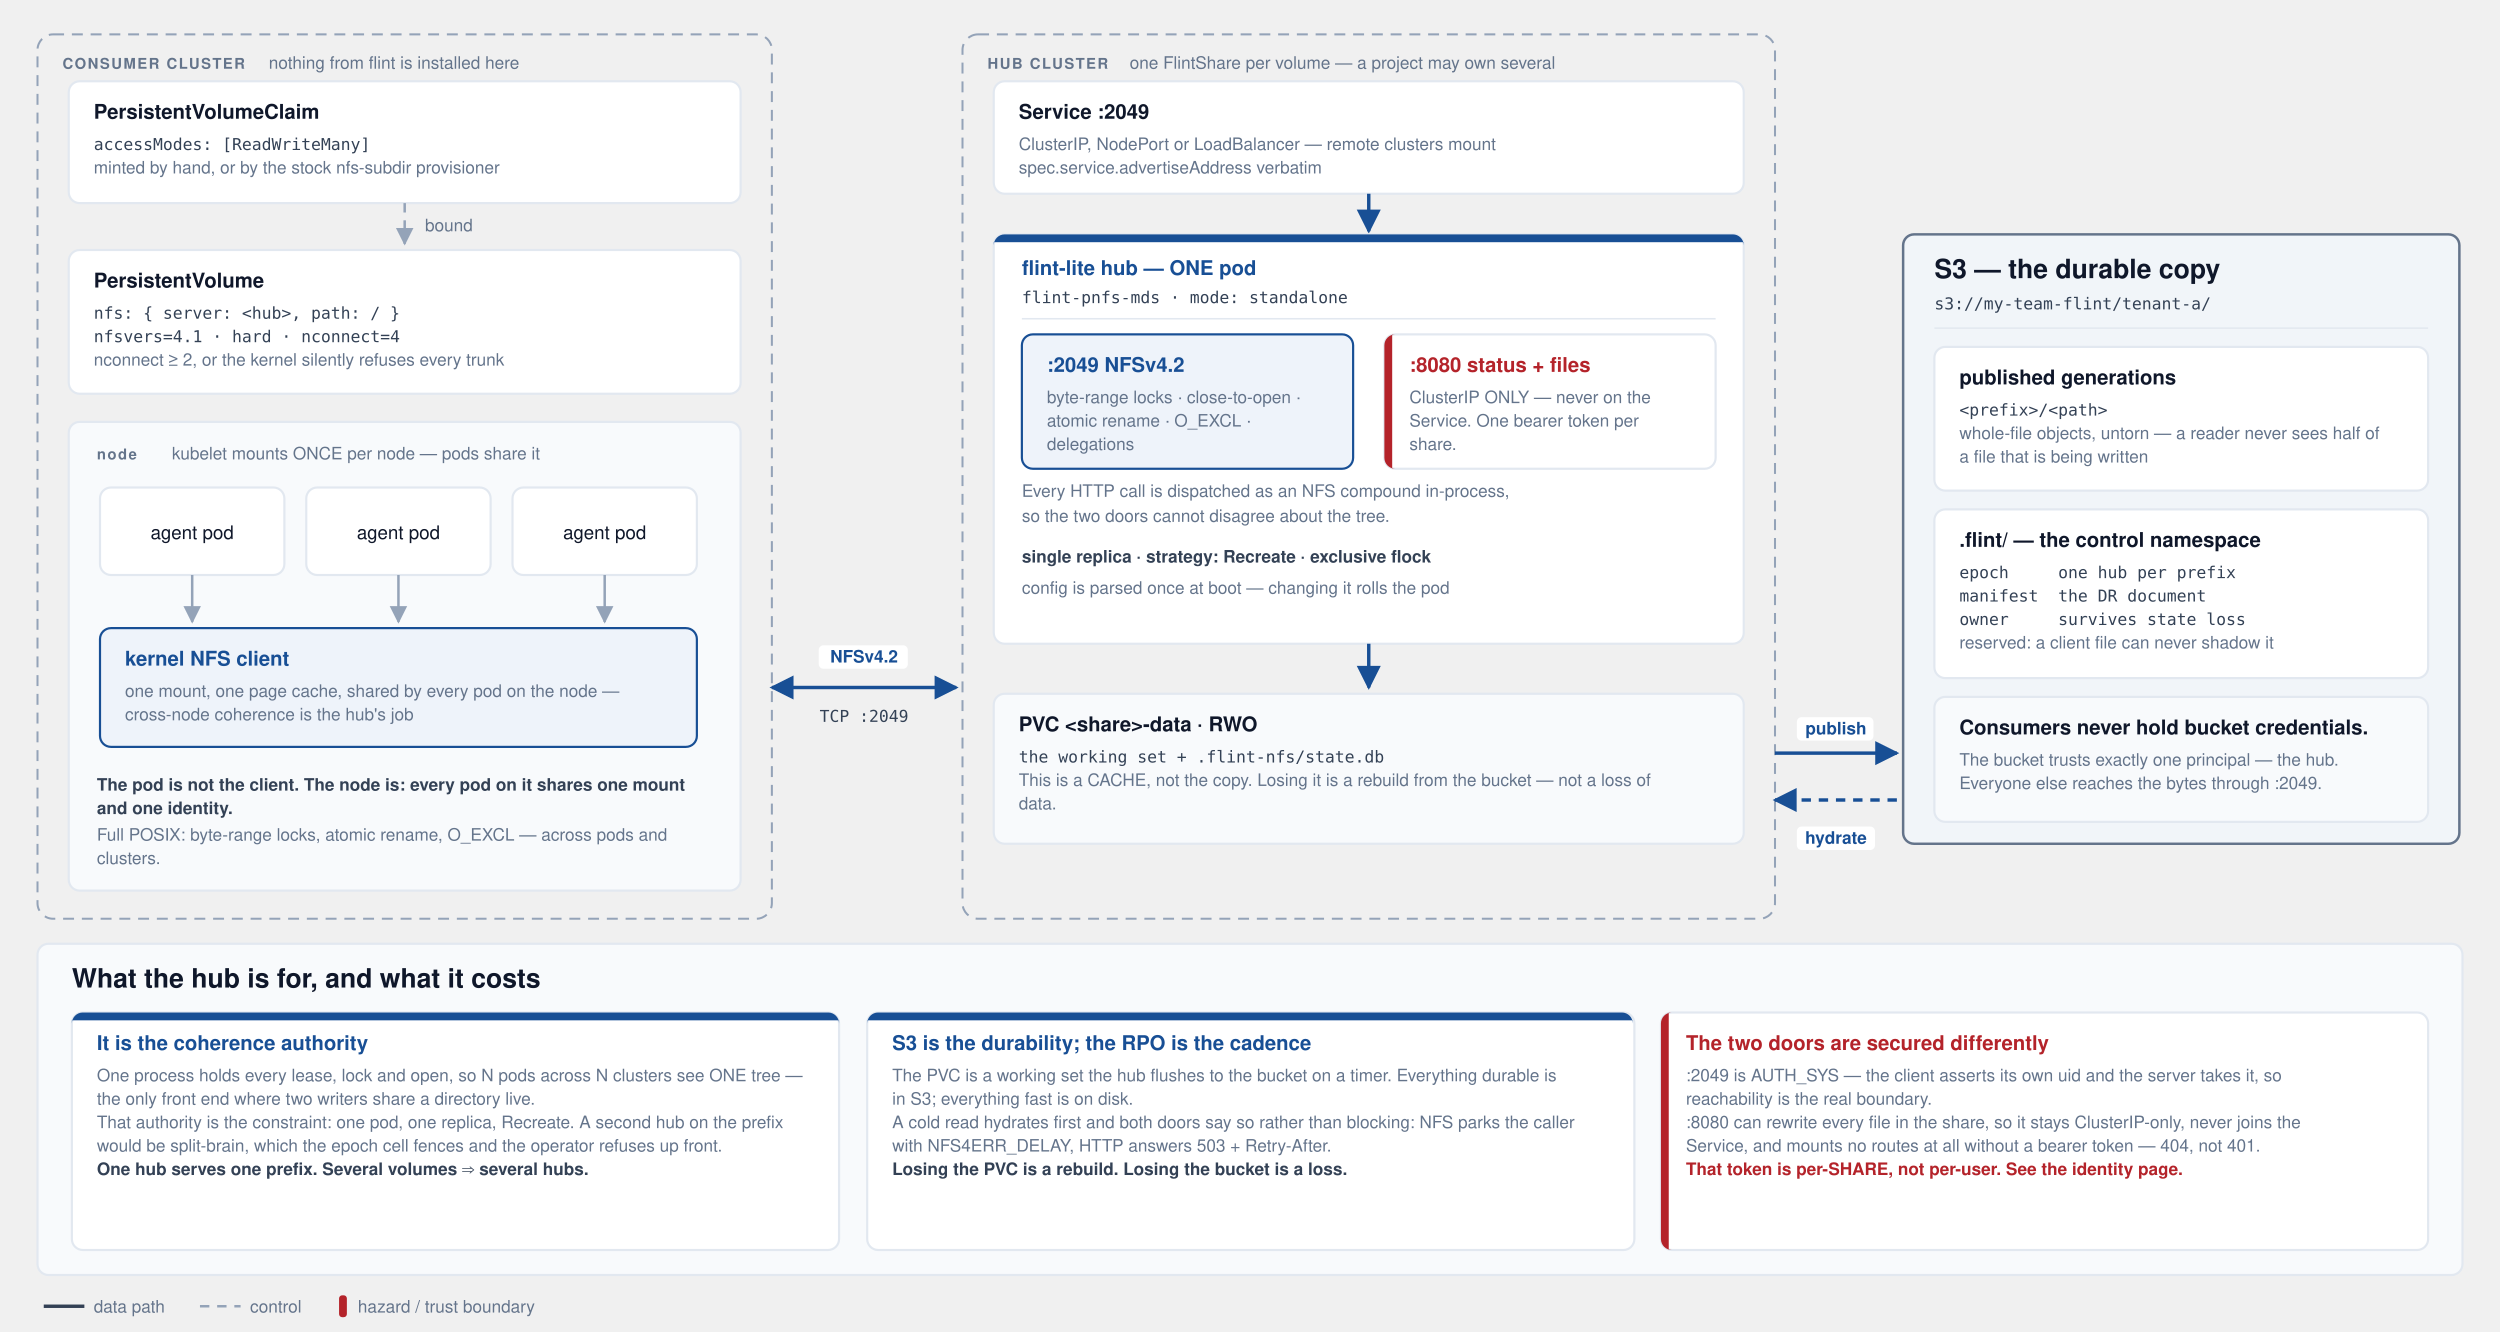
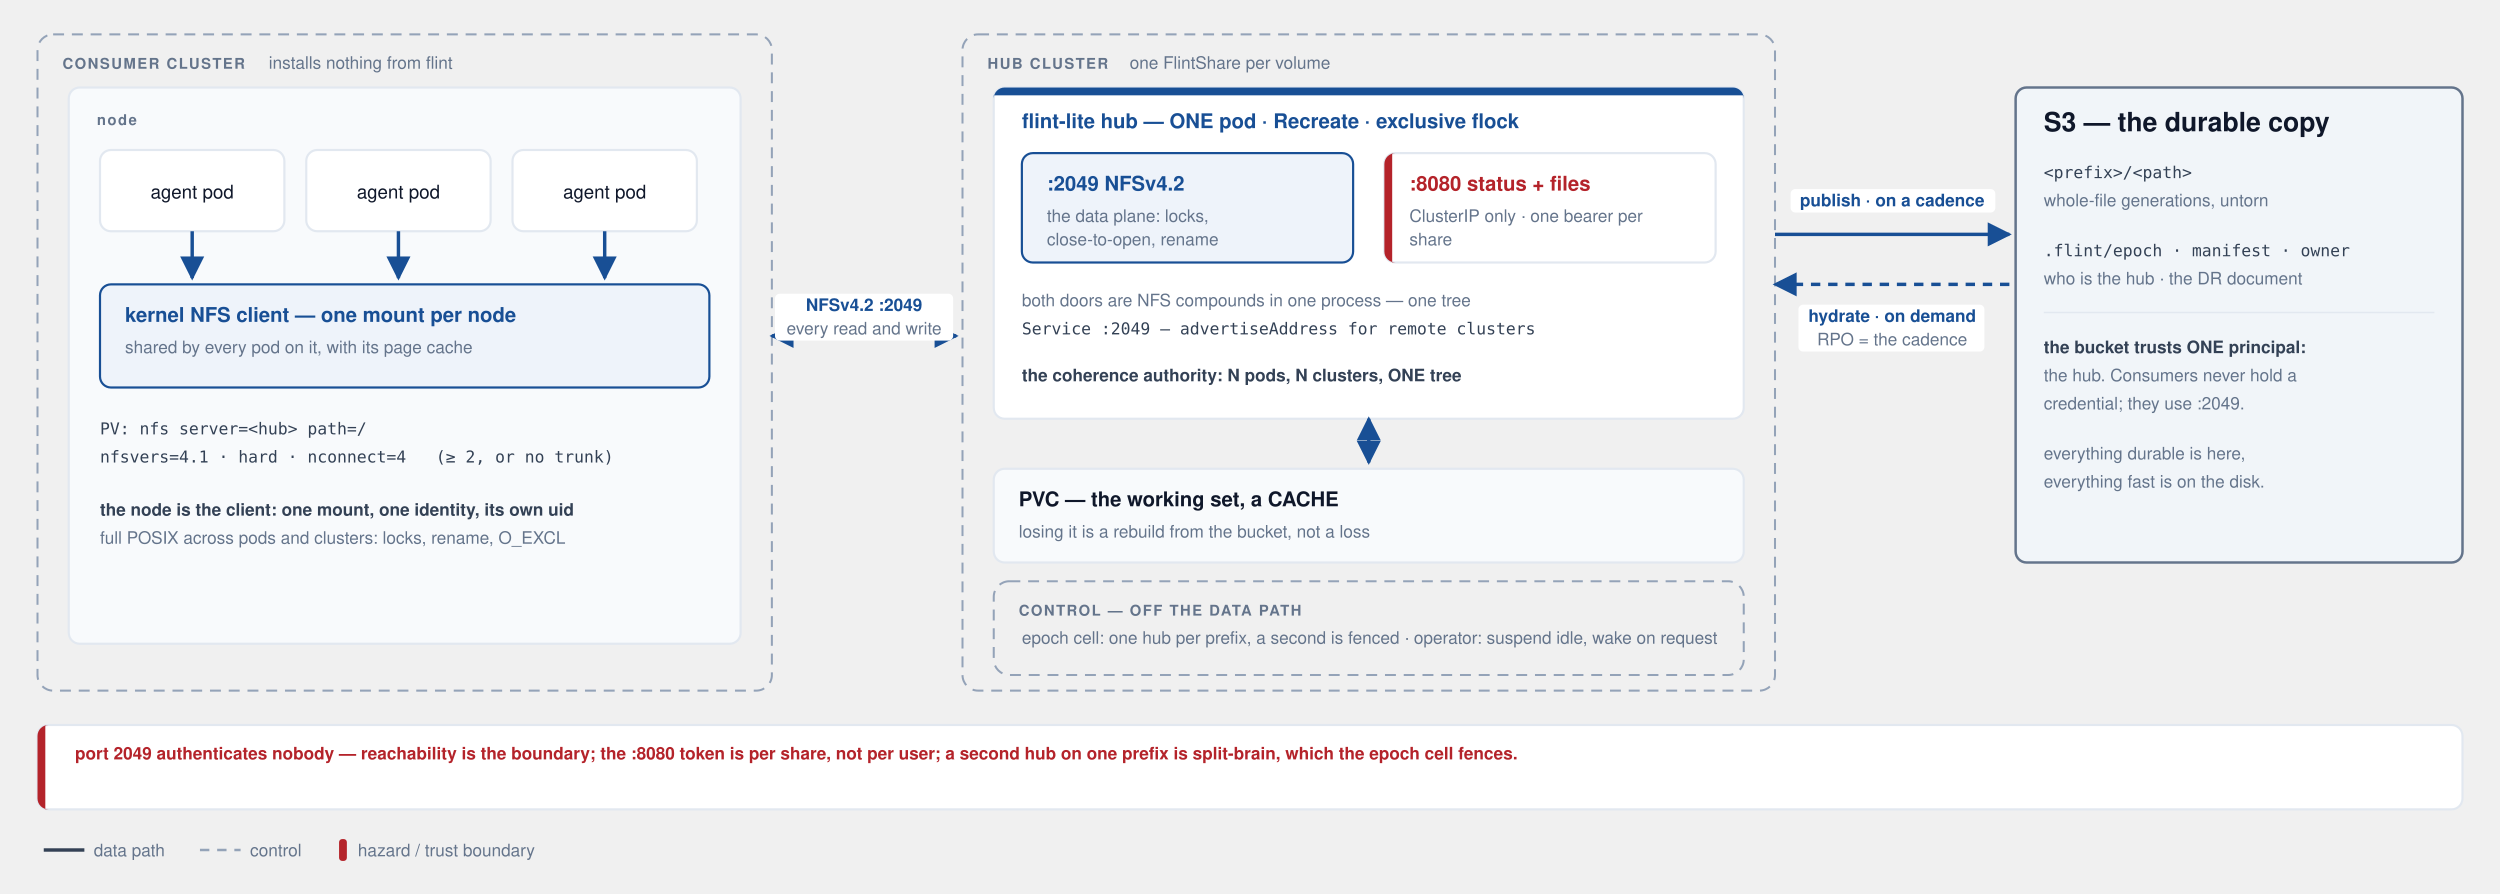
- <svg xmlns="http://www.w3.org/2000/svg" viewBox="0 0 1600 852" role="img" aria-label="flint-lite: consumer pods in any cluster mount a PVC whose PV points at the hub Service on port 2049; the node's kernel NFS client carries the bytes; one hub pod serves NFSv4.2 from a PVC that holds the working set; the S3 prefix holds the durable copy, published and hydrated by the hub, with a control namespace holding the epoch, manifest and owner cells.">
+ <svg xmlns="http://www.w3.org/2000/svg" viewBox="0 0 1600 572" role="img" aria-label="flint-lite, drawn as a flow: agent pods on a node share one kernel NFS client, which carries every read and write live over NFSv4.2 to one hub pod; the hub's PVC is a cache, and the hub publishes to the S3 prefix on a cadence and hydrates from it on demand. The epoch cell, the operator and the unauthenticated port are control, off the data path.">
  <style>
  text{font-family:"Helvetica Neue",Helvetica,Arial,sans-serif;fill:#0f172a}
  .t1{font-size:17.0px;font-weight:600}
  .t2{font-size:13.0px;font-weight:600}
  .t3{font-size:12.0px}
  .t3b{font-size:12.0px;font-weight:600;fill:#334155}
  .t4{font-size:11.0px;fill:#64748b}
  .t4b{font-size:11.0px;font-weight:600;fill:#334155}
  .mono{font-family:Menlo,"SF Mono",Consolas,monospace;font-size:10.5px;fill:#334155}
  .mute{fill:#64748b}
  .cap{font-size:9.5px;font-weight:600;letter-spacing:.1em;fill:#64748b}
  .num{font-size:11.0px;font-weight:600;fill:#ffffff}
  .on{font-size:13.0px;font-weight:600;fill:#ffffff}
  .onsub{font-size:11.0px;fill:#ffffff;opacity:.85}
  .c-red{fill:#b4232a}
  .c-lite{fill:#184f95} .c-lean{fill:#0f7a55} .c-pass{fill:#7d530c} .c-forge{fill:#8c2449}
  .f-lite{fill:#184f95} .f-lean{fill:#1baf7a} .f-pass{fill:#a06b12} .f-forge{fill:#b03060}
  .f-red{fill:#b4232a} .f-ink{fill:#334155}
  .b-lite{fill:#eef3fa;stroke:#184f95;stroke-width:1.4} .b-lean{fill:#ecf8f2;stroke:#1baf7a;stroke-width:1.4} .b-pass{fill:#faf3e6;stroke:#a06b12;stroke-width:1.4} .b-forge{fill:#faedf2;stroke:#b03060;stroke-width:1.4}
  .hd-lite{fill:#184f95} .hd-lean{fill:#0f7a55} .hd-pass{fill:#7d530c} .hd-forge{fill:#8c2449}
  .hd-lbl{fill:#334155}
  .l-lite{stroke:#184f95;stroke-width:2.2;fill:none} .l-lean{stroke:#1baf7a;stroke-width:2.2;fill:none} .l-pass{stroke:#a06b12;stroke-width:2.2;fill:none} .l-forge{stroke:#b03060;stroke-width:2.2;fill:none}
  .l-ctl{stroke:#94a3b8;stroke-width:1.6;fill:none}
  .l-ink{stroke:#334155;stroke-width:2.2;fill:none}
  .l-red{stroke:#b4232a;stroke-width:2.2;fill:none}
  .bx{fill:#ffffff;stroke:#e2e8f0;stroke-width:1.4}
  .panel{fill:#f8fafc;stroke:#e2e8f0;stroke-width:1.4}
  .s3{fill:#f1f5f9;stroke:#64748b;stroke-width:1.6}
  .grp{fill:none;stroke:#94a3b8;stroke-width:1.3;stroke-dasharray:7 5}
  .hair{stroke:#e2e8f0;stroke-width:1}
  .lbl{fill:#f8fafc} .rowb{fill:#fbfcfd}
  .frame{fill:none;stroke:#e2e8f0;stroke-width:1.2}
  .halo{fill:#ffffff}
  .chip{fill:#f8fafc;stroke:#e2e8f0;stroke-width:1}
  .chip-red{fill:#b4232a}
  .chip-lite{fill:#184f95} .chip-lean{fill:#0f7a55} .chip-pass{fill:#7d530c} .chip-forge{fill:#8c2449}
  .chip .cap{fill:#334155}
  /* On a filled shape. Last on purpose: a class beats a presentation
     attribute, so this must win over .t4/.cap/.mono. */
  .on,.num,.onsub{fill:#ffffff}
  .cap.on{fill:#ffffff}
</style>
  <defs>
    <marker id="a-lite" viewBox="0 0 10 10" refX="9" refY="5" markerWidth="7" markerHeight="7" orient="auto-start-reverse">
      <path d="M0,0 L10,5 L0,10 z" fill="#184f95" />
    </marker>
    <marker id="a-lean" viewBox="0 0 10 10" refX="9" refY="5" markerWidth="7" markerHeight="7" orient="auto-start-reverse">
      <path d="M0,0 L10,5 L0,10 z" fill="#1baf7a" />
    </marker>
    <marker id="a-pass" viewBox="0 0 10 10" refX="9" refY="5" markerWidth="7" markerHeight="7" orient="auto-start-reverse">
      <path d="M0,0 L10,5 L0,10 z" fill="#a06b12" />
    </marker>
    <marker id="a-forge" viewBox="0 0 10 10" refX="9" refY="5" markerWidth="7" markerHeight="7" orient="auto-start-reverse">
      <path d="M0,0 L10,5 L0,10 z" fill="#b03060" />
    </marker>
    <marker id="a-ctl" viewBox="0 0 10 10" refX="9" refY="5" markerWidth="7" markerHeight="7" orient="auto-start-reverse">
      <path d="M0,0 L10,5 L0,10 z" fill="#94a3b8" />
    </marker>
    <marker id="a-ink" viewBox="0 0 10 10" refX="9" refY="5" markerWidth="7" markerHeight="7" orient="auto-start-reverse">
      <path d="M0,0 L10,5 L0,10 z" fill="#334155" />
    </marker>
    <marker id="a-red" viewBox="0 0 10 10" refX="9" refY="5" markerWidth="7" markerHeight="7" orient="auto-start-reverse">
      <path d="M0,0 L10,5 L0,10 z" fill="#b4232a" />
    </marker>
  </defs>
-   <rect x="24" y="22" width="470" height="566" rx="10" class="grp" />
+   <rect x="24" y="22" width="470" height="420" rx="10" class="grp" />
  <text class="cap" x="40" y="44">CONSUMER CLUSTER</text>
-   <text class="t4" x="172" y="44">nothing from flint is installed here</text>
-   <rect x="44" y="52" width="430" height="78" rx="7" class="bx" />
-   <text class="t2" x="60" y="76">PersistentVolumeClaim</text>
-   <text class="mono" x="60" y="96" xml:space="preserve">accessModes: [ReadWriteMany]</text>
-   <text class="t4" x="60" y="111">minted by hand, or by the stock nfs-subdir provisioner</text>
-   <line class="l-ctl" x1="259" y1="130" x2="259" y2="156" stroke-dasharray="6 5" marker-end="url(#a-ctl)" />
-   <text class="t4" x="272" y="148">bound</text>
-   <rect x="44" y="160" width="430" height="92" rx="7" class="bx" />
-   <text class="t2" x="60" y="184">PersistentVolume</text>
-   <text class="mono" x="60" y="204" xml:space="preserve">nfs: { server: &lt;hub&gt;, path: / }</text>
-   <text class="mono" x="60" y="219" xml:space="preserve">nfsvers=4.1 · hard · nconnect=4</text>
-   <text class="t4" x="60" y="234">nconnect ≥ 2, or the kernel silently refuses every trunk</text>
-   <rect x="44" y="270" width="430" height="300" rx="7" class="panel" />
-   <text class="cap" x="62" y="294">node</text>
-   <text class="t4" x="110" y="294">kubelet mounts ONCE per node — pods share it</text>
-   <rect x="64" y="312" width="118" height="56" rx="7" class="bx" />
-   <text class="t3" x="123" y="345" style="text-anchor:middle">agent pod</text>
-   <line class="l-ctl" x1="123" y1="368" x2="123" y2="398" marker-end="url(#a-ctl)" />
-   <rect x="196" y="312" width="118" height="56" rx="7" class="bx" />
-   <text class="t3" x="255" y="345" style="text-anchor:middle">agent pod</text>
-   <line class="l-ctl" x1="255" y1="368" x2="255" y2="398" marker-end="url(#a-ctl)" />
-   <rect x="328" y="312" width="118" height="56" rx="7" class="bx" />
-   <text class="t3" x="387" y="345" style="text-anchor:middle">agent pod</text>
-   <line class="l-ctl" x1="387" y1="368" x2="387" y2="398" marker-end="url(#a-ctl)" />
-   <rect x="64" y="402" width="382" height="76" rx="7" class="b-lite" />
-   <text class="t2 c-lite" x="80" y="426">kernel NFS client</text>
-   <text class="t4" x="80" y="446">one mount, one page cache, shared by every pod on the node —</text>
-   <text class="t4" x="80" y="461">cross-node coherence is the hub's job</text>
-   <text class="t4b" x="62" y="506">The pod is not the client. The node is: every pod on it shares one mount</text>
-   <text class="t4b" x="62" y="521">and one identity.</text>
-   <text class="t4" x="62" y="538">Full POSIX: byte-range locks, atomic rename, O_EXCL — across pods and</text>
-   <text class="t4" x="62" y="553">clusters.</text>
-   <line class="l-lite" x1="494" y1="440" x2="612" y2="440" marker-start="url(#a-lite)" marker-end="url(#a-lite)" />
-   <rect x="524" y="413" width="57" height="15" rx="3" class="halo" />
-   <text class="t4b c-lite" x="553" y="424" style="text-anchor:middle">NFSv4.2</text>
-   <text class="mono" x="553" y="462" style="text-anchor:middle" xml:space="preserve">TCP :2049</text>
-   <rect x="616" y="22" width="520" height="566" rx="10" class="grp" />
+   <text class="t4" x="172" y="44">installs nothing from flint</text>
+   <rect x="44" y="56" width="430" height="356" rx="7" class="panel" />
+   <text class="cap" x="62" y="80">node</text>
+   <rect x="64" y="96" width="118" height="52" rx="7" class="bx" />
+   <text class="t3" x="123" y="127" style="text-anchor:middle">agent pod</text>
+   <line class="l-lite" x1="123" y1="148" x2="123" y2="178" marker-end="url(#a-lite)" />
+   <rect x="196" y="96" width="118" height="52" rx="7" class="bx" />
+   <text class="t3" x="255" y="127" style="text-anchor:middle">agent pod</text>
+   <line class="l-lite" x1="255" y1="148" x2="255" y2="178" marker-end="url(#a-lite)" />
+   <rect x="328" y="96" width="118" height="52" rx="7" class="bx" />
+   <text class="t3" x="387" y="127" style="text-anchor:middle">agent pod</text>
+   <line class="l-lite" x1="387" y1="148" x2="387" y2="178" marker-end="url(#a-lite)" />
+   <rect x="64" y="182" width="390" height="66" rx="7" class="b-lite" />
+   <text class="t2 c-lite" x="80" y="206">kernel NFS client — one mount per node</text>
+   <text class="t4" x="80" y="226">shared by every pod on it, with its page cache</text>
+   <text class="mono" x="64" y="278" xml:space="preserve">PV: nfs server=&lt;hub&gt; path=/</text>
+   <text class="mono" x="64" y="296" xml:space="preserve">nfsvers=4.1 · hard · nconnect=4   (≥ 2, or no trunk)</text>
+   <text class="t4b" x="64" y="330">the node is the client: one mount, one identity, its own uid</text>
+   <text class="t4" x="64" y="348">full POSIX across pods and clusters: locks, rename, O_EXCL</text>
+   <line class="l-lite" x1="494" y1="215" x2="612" y2="215" marker-start="url(#a-lite)" marker-end="url(#a-lite)" />
+   <rect x="496" y="188" width="114" height="30" rx="3" class="halo" />
+   <text class="t4b c-lite" x="553" y="199" style="text-anchor:middle">NFSv4.2 :2049</text>
+   <text class="t4" x="553" y="214" style="text-anchor:middle">every read and write</text>
+   <rect x="616" y="22" width="520" height="420" rx="10" class="grp" />
  <text class="cap" x="632" y="44">HUB CLUSTER</text>
-   <text class="t4" x="723" y="44">one FlintShare per volume — a project may own several</text>
-   <rect x="636" y="52" width="480" height="72" rx="7" class="bx" />
-   <text class="t2" x="652" y="76">Service :2049</text>
-   <text class="t4" x="652" y="96">ClusterIP, NodePort or LoadBalancer — remote clusters mount</text>
-   <text class="t4" x="652" y="111">spec.service.advertiseAddress verbatim</text>
-   <line class="l-lite" x1="876" y1="124" x2="876" y2="148" marker-end="url(#a-lite)" />
-   <rect x="636" y="150" width="480" height="262" rx="7" class="bx" />
-   <path class="f-lite" d="M643,150 H1109 A7,7 0 0 1 1116,157 V155 H636 V157 A7,7 0 0 1 643,150 Z" />
-   <text class="t2 c-lite" x="654" y="176">flint-lite hub — ONE pod</text>
-   <text class="mono" x="654" y="194" xml:space="preserve">flint-pnfs-mds · mode: standalone</text>
-   <line class="hair" x1="654" y1="204" x2="1098" y2="204" />
-   <rect x="654" y="214" width="212" height="86" rx="7" class="b-lite" />
-   <text class="t2 c-lite" x="670" y="238">:2049  NFSv4.2</text>
-   <text class="t4" x="670" y="258">byte-range locks · close-to-open ·</text>
-   <text class="t4" x="670" y="273">atomic rename · O_EXCL ·</text>
-   <text class="t4" x="670" y="288">delegations</text>
-   <rect x="886" y="214" width="212" height="86" rx="7" class="bx" />
-   <path class="f-red" d="M886,221 A7,7 0 0 1 893,214 H891 V300 H893 A7,7 0 0 1 886,293 Z" />
-   <text class="t2 c-red" x="902" y="238">:8080  status + files</text>
-   <text class="t4" x="902" y="258">ClusterIP ONLY — never on the</text>
-   <text class="t4" x="902" y="273">Service. One bearer token per</text>
-   <text class="t4" x="902" y="288">share.</text>
-   <text class="t4" x="654" y="318">Every HTTP call is dispatched as an NFS compound in-process,</text>
-   <text class="t4" x="654" y="334">so the two doors cannot disagree about the tree.</text>
-   <text class="t4b" x="654" y="360">single replica · strategy: Recreate · exclusive flock</text>
-   <text class="t4" x="654" y="380">config is parsed once at boot — changing it rolls the pod</text>
-   <line class="l-lite" x1="876" y1="412" x2="876" y2="440" marker-end="url(#a-lite)" />
-   <rect x="636" y="444" width="480" height="96" rx="7" class="panel" />
-   <text class="t2" x="652" y="468">PVC  &lt;share&gt;-data · RWO</text>
-   <text class="mono" x="652" y="488" xml:space="preserve">the working set + .flint-nfs/state.db</text>
-   <text class="t4" x="652" y="503">This is a CACHE, not the copy. Losing it is a rebuild from the bucket — not a loss of</text>
-   <text class="t4" x="652" y="518">data.</text>
-   <line class="l-lite" x1="1136" y1="482" x2="1214" y2="482" marker-end="url(#a-lite)" />
-   <line class="l-lite" x1="1214" y1="512" x2="1136" y2="512" stroke-dasharray="6 5" marker-end="url(#a-lite)" />
-   <rect x="1150" y="459" width="49" height="15" rx="3" class="halo" />
-   <text class="t4b c-lite" x="1175" y="470" style="text-anchor:middle">publish</text>
-   <rect x="1150" y="529" width="50" height="15" rx="3" class="halo" />
-   <text class="t4b c-lite" x="1175" y="540" style="text-anchor:middle">hydrate</text>
-   <rect x="1218" y="150" width="356" height="390" rx="7" class="s3" />
-   <text class="t1" x="1238" y="178">S3 — the durable copy</text>
-   <text class="mono" x="1238" y="198" xml:space="preserve">s3://my-team-flint/tenant-a/</text>
-   <line class="hair" x1="1238" y1="210" x2="1554" y2="210" />
-   <rect x="1238" y="222" width="316" height="92" rx="7" class="bx" />
-   <text class="t2" x="1254" y="246">published generations</text>
-   <text class="mono" x="1254" y="266" xml:space="preserve">&lt;prefix&gt;/&lt;path&gt;</text>
-   <text class="t4" x="1254" y="281">whole-file objects, untorn — a reader never sees half of</text>
-   <text class="t4" x="1254" y="296">a file that is being written</text>
-   <rect x="1238" y="326" width="316" height="108" rx="7" class="bx" />
-   <text class="t2" x="1254" y="350">.flint/ — the control namespace</text>
-   <text class="mono" x="1254" y="370" xml:space="preserve">epoch     one hub per prefix</text>
-   <text class="mono" x="1254" y="385" xml:space="preserve">manifest  the DR document</text>
-   <text class="mono" x="1254" y="400" xml:space="preserve">owner     survives state loss</text>
-   <text class="t4" x="1254" y="415">reserved: a client file can never shadow it</text>
-   <rect x="1238" y="446" width="316" height="80" rx="7" class="panel" />
-   <text class="t2" x="1254" y="470">Consumers never hold bucket credentials.</text>
-   <text class="t4" x="1254" y="490">The bucket trusts exactly one principal — the hub.</text>
-   <text class="t4" x="1254" y="505">Everyone else reaches the bytes through :2049.</text>
-   <rect x="24" y="604" width="1552" height="212" rx="7" class="panel" />
-   <text class="t1" x="46" y="632">What the hub is for, and what it costs</text>
-   <rect x="46" y="648" width="491" height="152" rx="7" class="bx" />
-   <path class="f-lite" d="M53,648 H530 A7,7 0 0 1 537,655 V653 H46 V655 A7,7 0 0 1 53,648 Z" />
-   <text class="t2 c-lite" x="62" y="672">It is the coherence authority</text>
-   <text class="t4" x="62" y="692">One process holds every lease, lock and open, so N pods across N clusters see ONE tree —</text>
-   <text class="t4" x="62" y="707">the only front end where two writers share a directory live.</text>
-   <text class="t4" x="62" y="722">That authority is the constraint: one pod, one replica, Recreate. A second hub on the prefix</text>
-   <text class="t4" x="62" y="737">would be split-brain, which the epoch cell fences and the operator refuses up front.</text>
-   <text class="t4b" x="62" y="752">One hub serves one prefix. Several volumes ⇒ several hubs.</text>
-   <rect x="555" y="648" width="491" height="152" rx="7" class="bx" />
-   <path class="f-lite" d="M562,648 H1038 A7,7 0 0 1 1045,655 V653 H555 V655 A7,7 0 0 1 562,648 Z" />
-   <text class="t2 c-lite" x="571" y="672">S3 is the durability; the RPO is the cadence</text>
-   <text class="t4" x="571" y="692">The PVC is a working set the hub flushes to the bucket on a timer. Everything durable is</text>
-   <text class="t4" x="571" y="707">in S3; everything fast is on disk.</text>
-   <text class="t4" x="571" y="722">A cold read hydrates first and both doors say so rather than blocking: NFS parks the caller</text>
-   <text class="t4" x="571" y="737">with NFS4ERR_DELAY, HTTP answers 503 + Retry-After.</text>
-   <text class="t4b" x="571" y="752">Losing the PVC is a rebuild. Losing the bucket is a loss.</text>
-   <rect x="1063" y="648" width="491" height="152" rx="7" class="bx" />
-   <path class="f-red" d="M1063,655 A7,7 0 0 1 1070,648 H1068 V800 H1070 A7,7 0 0 1 1063,793 Z" />
-   <text class="t2 c-red" x="1079" y="672">The two doors are secured differently</text>
-   <text class="t4" x="1079" y="692">:2049 is AUTH_SYS — the client asserts its own uid and the server takes it, so</text>
-   <text class="t4" x="1079" y="707">reachability is the real boundary.</text>
-   <text class="t4" x="1079" y="722">:8080 can rewrite every file in the share, so it stays ClusterIP-only, never joins the</text>
-   <text class="t4" x="1079" y="737">Service, and mounts no routes at all without a bearer token — 404, not 401.</text>
-   <text class="t4b c-red" x="1079" y="752">That token is per-SHARE, not per-user. See the identity page.</text>
-   <line class="l-ink" x1="28" y1="836" x2="54" y2="836" />
-   <text class="t4" x="60" y="840">data path</text>
-   <line class="l-ctl" x1="127.98" y1="836" x2="153.98" y2="836" stroke-dasharray="6 5" />
-   <text class="t4" x="160" y="840">control</text>
-   <rect x="217" y="829" width="5" height="14" rx="2" class="f-red" />
-   <text class="t4" x="229" y="840">hazard / trust boundary</text>
+   <text class="t4" x="723" y="44">one FlintShare per volume</text>
+   <rect x="636" y="56" width="480" height="212" rx="7" class="bx" />
+   <path class="f-lite" d="M643,56 H1109 A7,7 0 0 1 1116,63 V61 H636 V63 A7,7 0 0 1 643,56 Z" />
+   <text class="t2 c-lite" x="654" y="82">flint-lite hub — ONE pod · Recreate · exclusive flock</text>
+   <rect x="654" y="98" width="212" height="70" rx="7" class="b-lite" />
+   <text class="t2 c-lite" x="670" y="122">:2049  NFSv4.2</text>
+   <text class="t4" x="670" y="142">the data plane: locks,</text>
+   <text class="t4" x="670" y="157">close-to-open, rename</text>
+   <rect x="886" y="98" width="212" height="70" rx="7" class="bx" />
+   <path class="f-red" d="M886,105 A7,7 0 0 1 893,98 H891 V168 H893 A7,7 0 0 1 886,161 Z" />
+   <text class="t2 c-red" x="902" y="122">:8080  status + files</text>
+   <text class="t4" x="902" y="142">ClusterIP only · one bearer per</text>
+   <text class="t4" x="902" y="157">share</text>
+   <text class="t4" x="654" y="196">both doors are NFS compounds in one process — one tree</text>
+   <text class="mono" x="654" y="214" xml:space="preserve">Service :2049 — advertiseAddress for remote clusters</text>
+   <text class="t4b" x="654" y="244">the coherence authority: N pods, N clusters, ONE tree</text>
+   <line class="l-lite" x1="876" y1="268" x2="876" y2="296" marker-start="url(#a-lite)" marker-end="url(#a-lite)" />
+   <rect x="636" y="300" width="480" height="60" rx="7" class="panel" />
+   <text class="t2" x="652" y="324">PVC — the working set, a CACHE</text>
+   <text class="t4" x="652" y="344">losing it is a rebuild from the bucket, not a loss</text>
+   <rect x="636" y="372" width="480" height="60" rx="10" class="grp" />
+   <text class="cap" x="652" y="394">CONTROL — OFF THE DATA PATH</text>
+   <text class="t4" x="654" y="412">epoch cell: one hub per prefix, a second is fenced · operator: suspend idle, wake on request</text>
+   <rect x="1290" y="56" width="286" height="304" rx="7" class="s3" />
+   <line class="l-lite" x1="1136" y1="150" x2="1286" y2="150" marker-end="url(#a-lite)" />
+   <line class="l-lite" x1="1286" y1="182" x2="1136" y2="182" stroke-dasharray="6 5" marker-end="url(#a-lite)" />
+   <rect x="1146" y="121" width="131" height="15" rx="3" class="halo" />
+   <text class="t4b c-lite" x="1211" y="132" style="text-anchor:middle">publish · on a cadence</text>
+   <rect x="1151" y="195" width="119" height="30" rx="3" class="halo" />
+   <text class="t4b c-lite" x="1211" y="206" style="text-anchor:middle">hydrate · on demand</text>
+   <text class="t4" x="1211" y="221" style="text-anchor:middle">RPO = the cadence</text>
+   <text class="t1" x="1308" y="84">S3 — the durable copy</text>
+   <text class="mono" x="1308" y="114" xml:space="preserve">&lt;prefix&gt;/&lt;path&gt;</text>
+   <text class="t4" x="1308" y="132">whole-file generations, untorn</text>
+   <text class="mono" x="1308" y="164" xml:space="preserve">.flint/epoch · manifest · owner</text>
+   <text class="t4" x="1308" y="182">who is the hub · the DR document</text>
+   <line class="hair" x1="1308" y1="200" x2="1558" y2="200" />
+   <text class="t4b" x="1308" y="226">the bucket trusts ONE principal:</text>
+   <text class="t4" x="1308" y="244">the hub. Consumers never hold a</text>
+   <text class="t4" x="1308" y="262">credential; they use :2049.</text>
+   <text class="t4" x="1308" y="294">everything durable is here,</text>
+   <text class="t4" x="1308" y="312">everything fast is on the disk.</text>
+   <rect x="24" y="464" width="1552" height="54" rx="7" class="bx" />
+   <path class="f-red" d="M24,471 A7,7 0 0 1 31,464 H29 V518 H31 A7,7 0 0 1 24,511 Z" />
+   <text class="t4b c-red" x="48" y="486">port 2049 authenticates nobody — reachability is the boundary; the :8080 token is per share, not per user; a second hub on one prefix is split-brain, which the epoch cell fences.</text>
+   <line class="l-ink" x1="28" y1="544" x2="54" y2="544" />
+   <text class="t4" x="60" y="548">data path</text>
+   <line class="l-ctl" x1="127.98" y1="544" x2="153.98" y2="544" stroke-dasharray="6 5" />
+   <text class="t4" x="160" y="548">control</text>
+   <rect x="217" y="537" width="5" height="14" rx="2" class="f-red" />
+   <text class="t4" x="229" y="548">hazard / trust boundary</text>
</svg>
